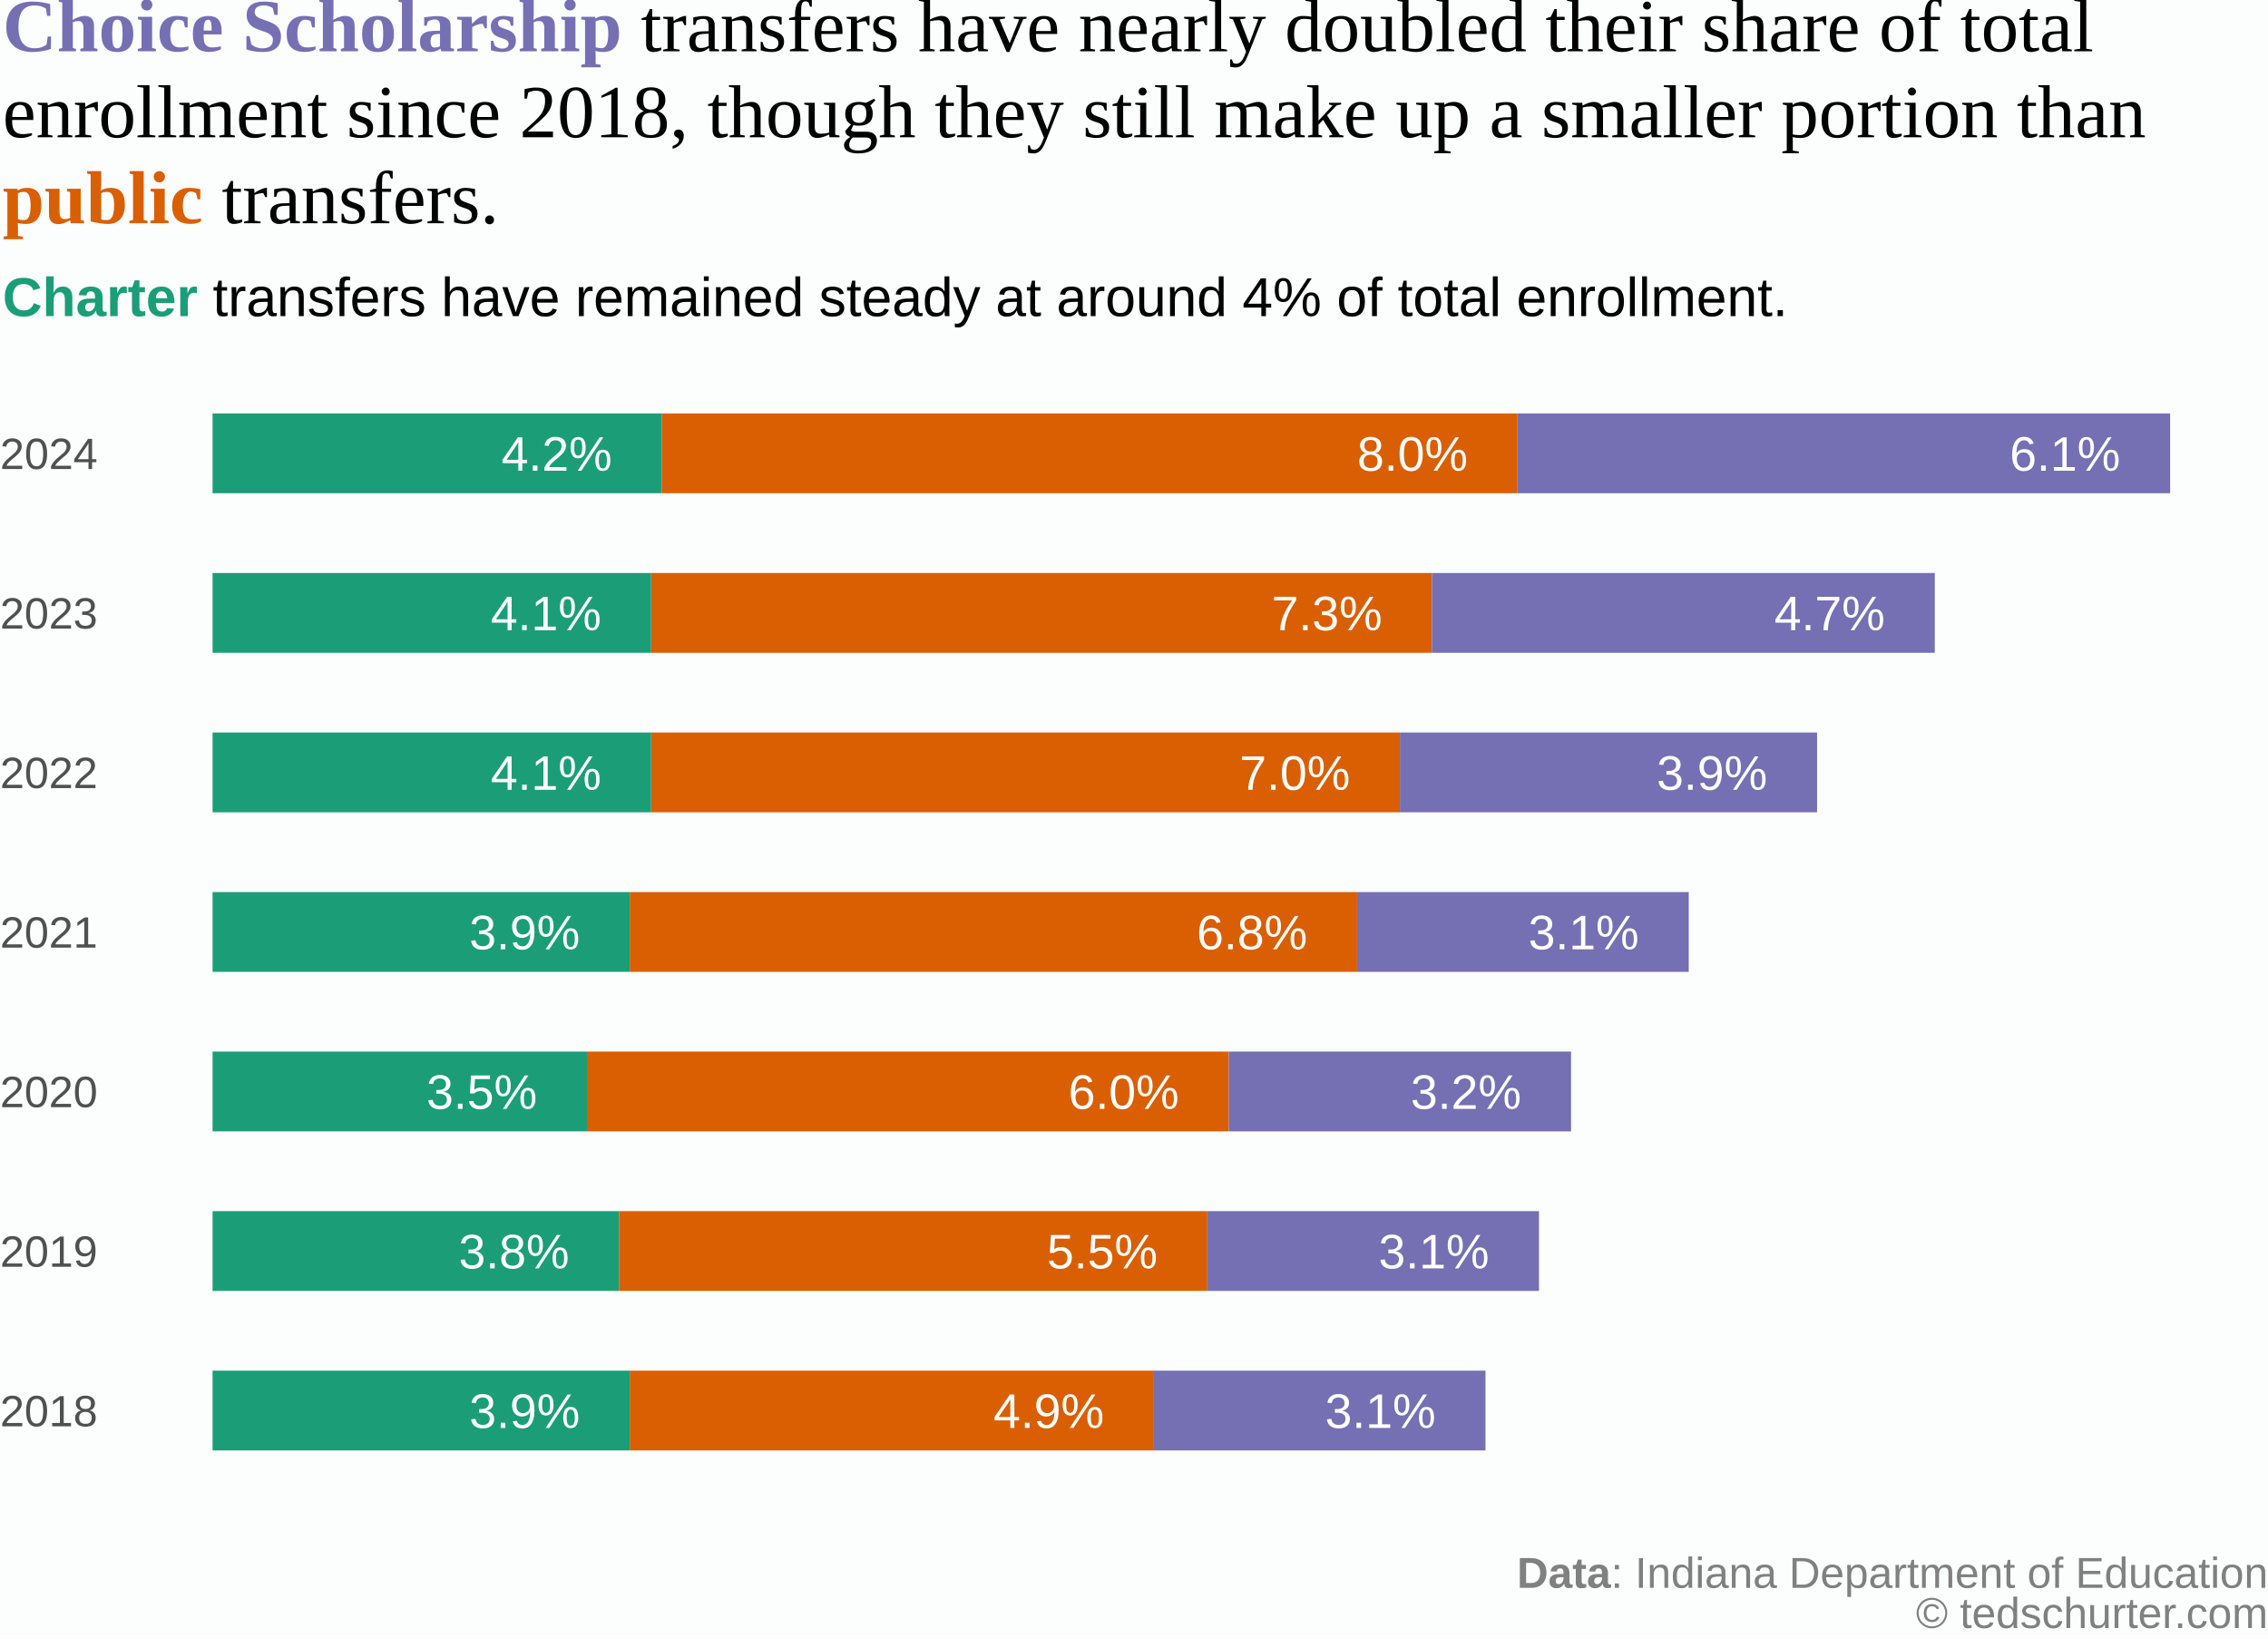
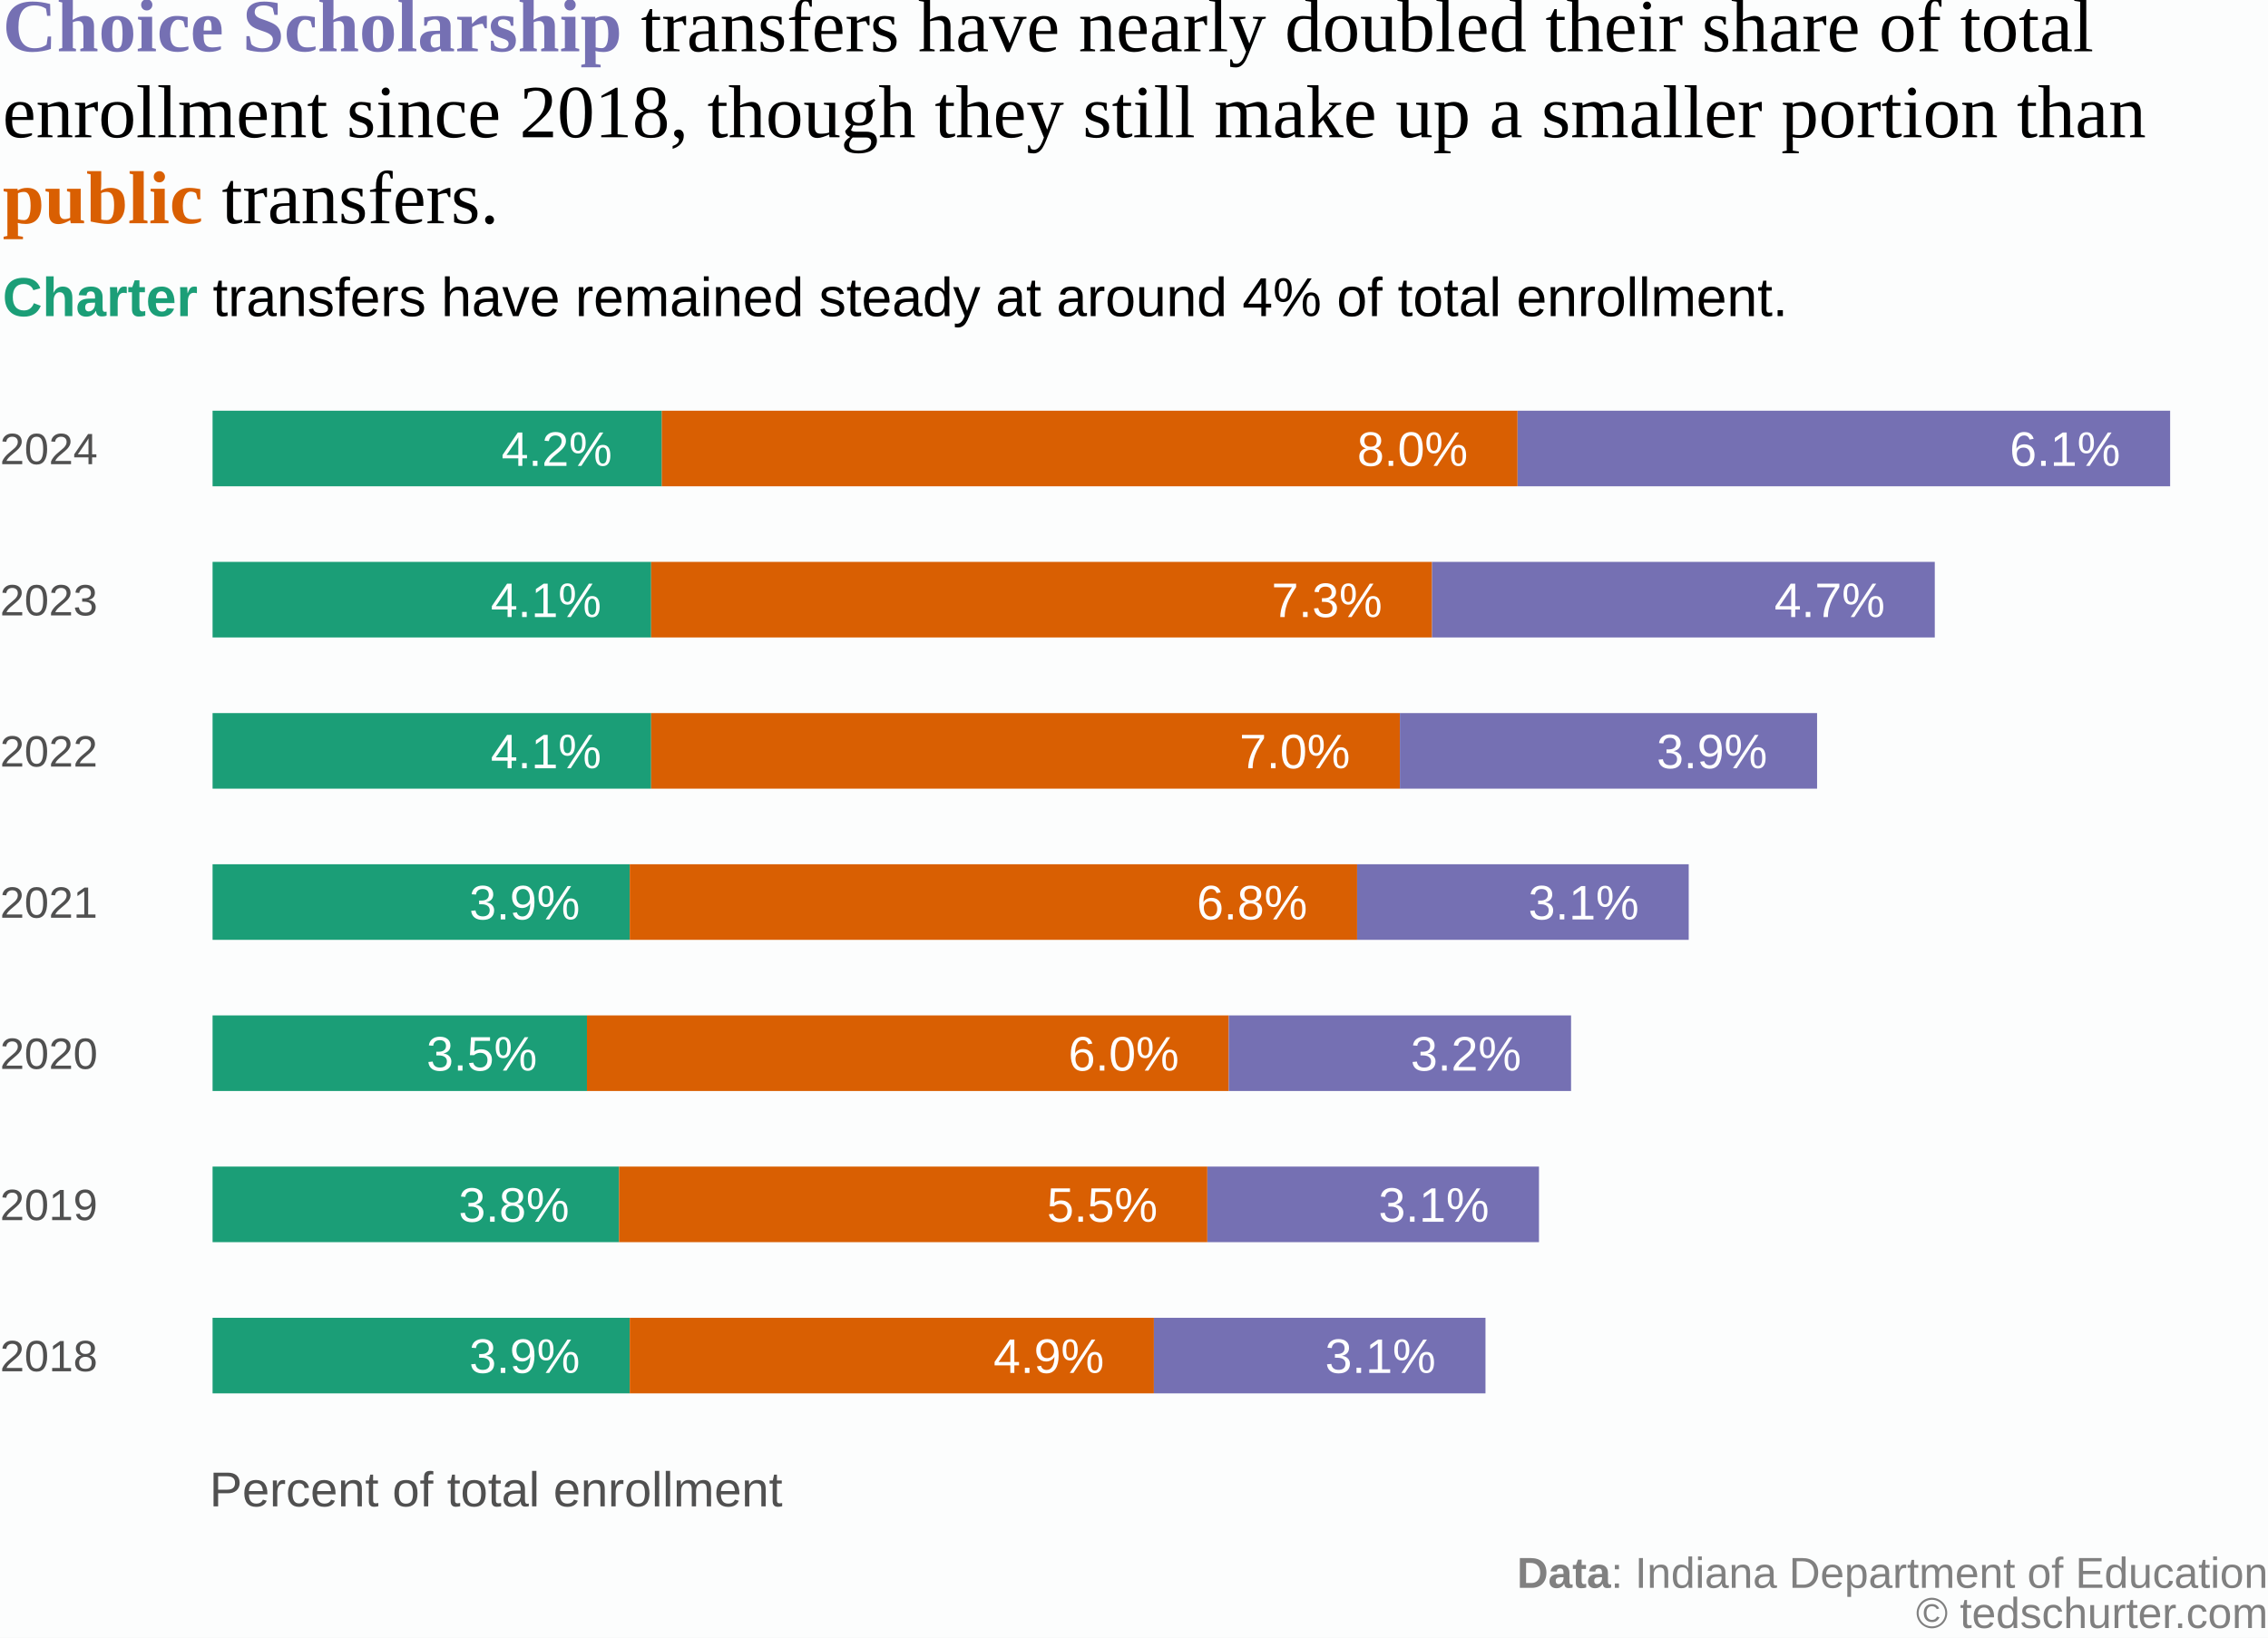
<svg xmlns="http://www.w3.org/2000/svg" class="svglite" width="432.00pt" height="312.00pt" viewBox="0 0 432.00 312.00">
  <defs>
    <style type="text/css">
    .svglite line, .svglite polyline, .svglite polygon, .svglite path, .svglite rect, .svglite circle {
      fill: none;
      stroke: #000000;
      stroke-linecap: round;
      stroke-linejoin: round;
      stroke-miterlimit: 10.00;
    }
    .svglite text {
      white-space: pre;
    }
  </style>
  </defs>
  <rect width="100%" height="100%" style="stroke: none; fill: #FCFDFD;" />
  <defs>
    <clipPath id="cpMC4wMHw0MzIuMDB8MC4wMHwzMTIuMDA=">
      <rect x="0.00" y="0.00" width="432.00" height="312.00" />
    </clipPath>
  </defs>
  <g clip-path="url(#cpMC4wMHw0MzIuMDB8MC4wMHwzMTIuMDA=)">
    <rect x="0.00" y="0.00" width="432.00" height="312.00" style="stroke-width: 1.07; stroke: none; fill: #FCFDFD;" />
  </g>
  <defs>
-     <clipPath id="cpMjEuODR8NDMyLjAwfDY4Ljg5fDI4Ni4yMg==">
-       <rect x="21.84" y="68.89" width="410.16" height="217.33" />
+     <clipPath id="cpMjEuODR8NDMyLjAwfDY4Ljg5fDI3NC44Mw==">
+       <rect x="21.84" y="68.89" width="410.16" height="205.94" />
    </clipPath>
  </defs>
-   <g clip-path="url(#cpMjEuODR8NDMyLjAwfDY4Ljg5fDI4Ni4yMg==)">
-     <rect x="21.84" y="68.89" width="410.16" height="217.33" style="stroke-width: 1.07; stroke: none; fill: #FCFDFD;" />
-     <rect x="40.49" y="78.77" width="85.58" height="15.20" style="stroke-width: 1.07; stroke: none; stroke-linecap: butt; stroke-linejoin: miter; fill: #1B9E77;" />
-     <rect x="126.06" y="78.77" width="163.00" height="15.20" style="stroke-width: 1.07; stroke: none; stroke-linecap: butt; stroke-linejoin: miter; fill: #D95F02;" />
-     <rect x="289.07" y="78.77" width="124.29" height="15.20" style="stroke-width: 1.07; stroke: none; stroke-linecap: butt; stroke-linejoin: miter; fill: #7570B3;" />
-     <rect x="40.49" y="109.17" width="83.54" height="15.20" style="stroke-width: 1.07; stroke: none; stroke-linecap: butt; stroke-linejoin: miter; fill: #1B9E77;" />
-     <rect x="124.03" y="109.17" width="148.74" height="15.20" style="stroke-width: 1.07; stroke: none; stroke-linecap: butt; stroke-linejoin: miter; fill: #D95F02;" />
-     <rect x="272.77" y="109.17" width="95.76" height="15.20" style="stroke-width: 1.07; stroke: none; stroke-linecap: butt; stroke-linejoin: miter; fill: #7570B3;" />
-     <rect x="40.49" y="139.56" width="83.54" height="15.20" style="stroke-width: 1.07; stroke: none; stroke-linecap: butt; stroke-linejoin: miter; fill: #1B9E77;" />
-     <rect x="124.03" y="139.56" width="142.63" height="15.20" style="stroke-width: 1.07; stroke: none; stroke-linecap: butt; stroke-linejoin: miter; fill: #D95F02;" />
-     <rect x="266.65" y="139.56" width="79.46" height="15.20" style="stroke-width: 1.07; stroke: none; stroke-linecap: butt; stroke-linejoin: miter; fill: #7570B3;" />
-     <rect x="40.49" y="169.96" width="79.46" height="15.20" style="stroke-width: 1.07; stroke: none; stroke-linecap: butt; stroke-linejoin: miter; fill: #1B9E77;" />
-     <rect x="119.95" y="169.96" width="138.55" height="15.20" style="stroke-width: 1.07; stroke: none; stroke-linecap: butt; stroke-linejoin: miter; fill: #D95F02;" />
-     <rect x="258.50" y="169.96" width="63.16" height="15.20" style="stroke-width: 1.07; stroke: none; stroke-linecap: butt; stroke-linejoin: miter; fill: #7570B3;" />
-     <rect x="40.49" y="200.35" width="71.31" height="15.20" style="stroke-width: 1.07; stroke: none; stroke-linecap: butt; stroke-linejoin: miter; fill: #1B9E77;" />
-     <rect x="111.80" y="200.35" width="122.25" height="15.20" style="stroke-width: 1.07; stroke: none; stroke-linecap: butt; stroke-linejoin: miter; fill: #D95F02;" />
-     <rect x="234.05" y="200.35" width="65.20" height="15.20" style="stroke-width: 1.07; stroke: none; stroke-linecap: butt; stroke-linejoin: miter; fill: #7570B3;" />
-     <rect x="40.49" y="230.75" width="77.43" height="15.20" style="stroke-width: 1.07; stroke: none; stroke-linecap: butt; stroke-linejoin: miter; fill: #1B9E77;" />
-     <rect x="117.91" y="230.75" width="112.06" height="15.20" style="stroke-width: 1.07; stroke: none; stroke-linecap: butt; stroke-linejoin: miter; fill: #D95F02;" />
-     <rect x="229.98" y="230.75" width="63.16" height="15.20" style="stroke-width: 1.07; stroke: none; stroke-linecap: butt; stroke-linejoin: miter; fill: #7570B3;" />
-     <rect x="40.49" y="261.14" width="79.46" height="15.20" style="stroke-width: 1.07; stroke: none; stroke-linecap: butt; stroke-linejoin: miter; fill: #1B9E77;" />
-     <rect x="119.95" y="261.14" width="99.84" height="15.20" style="stroke-width: 1.07; stroke: none; stroke-linecap: butt; stroke-linejoin: miter; fill: #D95F02;" />
-     <rect x="219.79" y="261.14" width="63.16" height="15.20" style="stroke-width: 1.07; stroke: none; stroke-linecap: butt; stroke-linejoin: miter; fill: #7570B3;" />
-     <text x="116.59" y="89.68" text-anchor="end" style="font-size: 9.25px;fill: #FFFFFF; font-family: &quot;Arial&quot;;" textLength="21.06px" lengthAdjust="spacingAndGlyphs">4.2%</text>
-     <text x="279.59" y="89.68" text-anchor="end" style="font-size: 9.25px;fill: #FFFFFF; font-family: &quot;Arial&quot;;" textLength="21.06px" lengthAdjust="spacingAndGlyphs">8.0%</text>
-     <text x="403.88" y="89.68" text-anchor="end" style="font-size: 9.25px;fill: #FFFFFF; font-family: &quot;Arial&quot;;" textLength="21.06px" lengthAdjust="spacingAndGlyphs">6.1%</text>
-     <text x="114.55" y="120.07" text-anchor="end" style="font-size: 9.25px;fill: #FFFFFF; font-family: &quot;Arial&quot;;" textLength="21.06px" lengthAdjust="spacingAndGlyphs">4.1%</text>
-     <text x="263.29" y="120.07" text-anchor="end" style="font-size: 9.25px;fill: #FFFFFF; font-family: &quot;Arial&quot;;" textLength="21.06px" lengthAdjust="spacingAndGlyphs">7.3%</text>
-     <text x="359.05" y="120.07" text-anchor="end" style="font-size: 9.25px;fill: #FFFFFF; font-family: &quot;Arial&quot;;" textLength="21.06px" lengthAdjust="spacingAndGlyphs">4.7%</text>
-     <text x="114.55" y="150.47" text-anchor="end" style="font-size: 9.25px;fill: #FFFFFF; font-family: &quot;Arial&quot;;" textLength="21.06px" lengthAdjust="spacingAndGlyphs">4.1%</text>
-     <text x="257.18" y="150.47" text-anchor="end" style="font-size: 9.25px;fill: #FFFFFF; font-family: &quot;Arial&quot;;" textLength="21.06px" lengthAdjust="spacingAndGlyphs">7.0%</text>
-     <text x="336.64" y="150.47" text-anchor="end" style="font-size: 9.25px;fill: #FFFFFF; font-family: &quot;Arial&quot;;" textLength="21.06px" lengthAdjust="spacingAndGlyphs">3.9%</text>
-     <text x="110.47" y="180.86" text-anchor="end" style="font-size: 9.25px;fill: #FFFFFF; font-family: &quot;Arial&quot;;" textLength="21.06px" lengthAdjust="spacingAndGlyphs">3.9%</text>
-     <text x="249.03" y="180.86" text-anchor="end" style="font-size: 9.25px;fill: #FFFFFF; font-family: &quot;Arial&quot;;" textLength="21.06px" lengthAdjust="spacingAndGlyphs">6.8%</text>
-     <text x="312.19" y="180.86" text-anchor="end" style="font-size: 9.25px;fill: #FFFFFF; font-family: &quot;Arial&quot;;" textLength="21.06px" lengthAdjust="spacingAndGlyphs">3.1%</text>
-     <text x="102.32" y="211.26" text-anchor="end" style="font-size: 9.25px;fill: #FFFFFF; font-family: &quot;Arial&quot;;" textLength="21.06px" lengthAdjust="spacingAndGlyphs">3.5%</text>
-     <text x="224.58" y="211.26" text-anchor="end" style="font-size: 9.25px;fill: #FFFFFF; font-family: &quot;Arial&quot;;" textLength="21.06px" lengthAdjust="spacingAndGlyphs">6.0%</text>
-     <text x="289.78" y="211.26" text-anchor="end" style="font-size: 9.25px;fill: #FFFFFF; font-family: &quot;Arial&quot;;" textLength="21.06px" lengthAdjust="spacingAndGlyphs">3.2%</text>
-     <text x="108.44" y="241.66" text-anchor="end" style="font-size: 9.25px;fill: #FFFFFF; font-family: &quot;Arial&quot;;" textLength="21.06px" lengthAdjust="spacingAndGlyphs">3.8%</text>
-     <text x="220.50" y="241.66" text-anchor="end" style="font-size: 9.25px;fill: #FFFFFF; font-family: &quot;Arial&quot;;" textLength="21.06px" lengthAdjust="spacingAndGlyphs">5.5%</text>
-     <text x="283.66" y="241.66" text-anchor="end" style="font-size: 9.25px;fill: #FFFFFF; font-family: &quot;Arial&quot;;" textLength="21.06px" lengthAdjust="spacingAndGlyphs">3.1%</text>
-     <text x="110.47" y="272.05" text-anchor="end" style="font-size: 9.25px;fill: #FFFFFF; font-family: &quot;Arial&quot;;" textLength="21.06px" lengthAdjust="spacingAndGlyphs">3.9%</text>
-     <text x="210.31" y="272.05" text-anchor="end" style="font-size: 9.25px;fill: #FFFFFF; font-family: &quot;Arial&quot;;" textLength="21.06px" lengthAdjust="spacingAndGlyphs">4.9%</text>
-     <text x="273.48" y="272.05" text-anchor="end" style="font-size: 9.25px;fill: #FFFFFF; font-family: &quot;Arial&quot;;" textLength="21.06px" lengthAdjust="spacingAndGlyphs">3.1%</text>
+   <g clip-path="url(#cpMjEuODR8NDMyLjAwfDY4Ljg5fDI3NC44Mw==)">
+     <rect x="21.84" y="68.89" width="410.16" height="205.94" style="stroke-width: 1.07; stroke: none; fill: #FCFDFD;" />
+     <rect x="40.49" y="78.25" width="85.58" height="14.40" style="stroke-width: 1.07; stroke: none; stroke-linecap: butt; stroke-linejoin: miter; fill: #1B9E77;" />
+     <rect x="126.06" y="78.25" width="163.00" height="14.40" style="stroke-width: 1.07; stroke: none; stroke-linecap: butt; stroke-linejoin: miter; fill: #D95F02;" />
+     <rect x="289.07" y="78.25" width="124.29" height="14.40" style="stroke-width: 1.07; stroke: none; stroke-linecap: butt; stroke-linejoin: miter; fill: #7570B3;" />
+     <rect x="40.49" y="107.05" width="83.54" height="14.40" style="stroke-width: 1.07; stroke: none; stroke-linecap: butt; stroke-linejoin: miter; fill: #1B9E77;" />
+     <rect x="124.03" y="107.05" width="148.74" height="14.40" style="stroke-width: 1.07; stroke: none; stroke-linecap: butt; stroke-linejoin: miter; fill: #D95F02;" />
+     <rect x="272.77" y="107.05" width="95.76" height="14.40" style="stroke-width: 1.07; stroke: none; stroke-linecap: butt; stroke-linejoin: miter; fill: #7570B3;" />
+     <rect x="40.49" y="135.86" width="83.54" height="14.40" style="stroke-width: 1.07; stroke: none; stroke-linecap: butt; stroke-linejoin: miter; fill: #1B9E77;" />
+     <rect x="124.03" y="135.86" width="142.63" height="14.40" style="stroke-width: 1.07; stroke: none; stroke-linecap: butt; stroke-linejoin: miter; fill: #D95F02;" />
+     <rect x="266.65" y="135.86" width="79.46" height="14.40" style="stroke-width: 1.07; stroke: none; stroke-linecap: butt; stroke-linejoin: miter; fill: #7570B3;" />
+     <rect x="40.49" y="164.66" width="79.46" height="14.40" style="stroke-width: 1.07; stroke: none; stroke-linecap: butt; stroke-linejoin: miter; fill: #1B9E77;" />
+     <rect x="119.95" y="164.66" width="138.55" height="14.40" style="stroke-width: 1.07; stroke: none; stroke-linecap: butt; stroke-linejoin: miter; fill: #D95F02;" />
+     <rect x="258.50" y="164.66" width="63.16" height="14.40" style="stroke-width: 1.07; stroke: none; stroke-linecap: butt; stroke-linejoin: miter; fill: #7570B3;" />
+     <rect x="40.49" y="193.46" width="71.31" height="14.40" style="stroke-width: 1.07; stroke: none; stroke-linecap: butt; stroke-linejoin: miter; fill: #1B9E77;" />
+     <rect x="111.80" y="193.46" width="122.25" height="14.40" style="stroke-width: 1.07; stroke: none; stroke-linecap: butt; stroke-linejoin: miter; fill: #D95F02;" />
+     <rect x="234.05" y="193.46" width="65.20" height="14.40" style="stroke-width: 1.07; stroke: none; stroke-linecap: butt; stroke-linejoin: miter; fill: #7570B3;" />
+     <rect x="40.49" y="222.26" width="77.43" height="14.40" style="stroke-width: 1.07; stroke: none; stroke-linecap: butt; stroke-linejoin: miter; fill: #1B9E77;" />
+     <rect x="117.91" y="222.26" width="112.06" height="14.40" style="stroke-width: 1.07; stroke: none; stroke-linecap: butt; stroke-linejoin: miter; fill: #D95F02;" />
+     <rect x="229.98" y="222.26" width="63.16" height="14.40" style="stroke-width: 1.07; stroke: none; stroke-linecap: butt; stroke-linejoin: miter; fill: #7570B3;" />
+     <rect x="40.49" y="251.07" width="79.46" height="14.40" style="stroke-width: 1.07; stroke: none; stroke-linecap: butt; stroke-linejoin: miter; fill: #1B9E77;" />
+     <rect x="119.95" y="251.07" width="99.84" height="14.40" style="stroke-width: 1.07; stroke: none; stroke-linecap: butt; stroke-linejoin: miter; fill: #D95F02;" />
+     <rect x="219.79" y="251.07" width="63.16" height="14.40" style="stroke-width: 1.07; stroke: none; stroke-linecap: butt; stroke-linejoin: miter; fill: #7570B3;" />
+     <text x="116.59" y="88.76" text-anchor="end" style="font-size: 9.25px;fill: #FFFFFF; font-family: &quot;Arial&quot;;" textLength="21.06px" lengthAdjust="spacingAndGlyphs">4.2%</text>
+     <text x="279.59" y="88.76" text-anchor="end" style="font-size: 9.25px;fill: #FFFFFF; font-family: &quot;Arial&quot;;" textLength="21.06px" lengthAdjust="spacingAndGlyphs">8.0%</text>
+     <text x="403.88" y="88.76" text-anchor="end" style="font-size: 9.25px;fill: #FFFFFF; font-family: &quot;Arial&quot;;" textLength="21.06px" lengthAdjust="spacingAndGlyphs">6.1%</text>
+     <text x="114.55" y="117.56" text-anchor="end" style="font-size: 9.25px;fill: #FFFFFF; font-family: &quot;Arial&quot;;" textLength="21.06px" lengthAdjust="spacingAndGlyphs">4.1%</text>
+     <text x="263.29" y="117.56" text-anchor="end" style="font-size: 9.25px;fill: #FFFFFF; font-family: &quot;Arial&quot;;" textLength="21.06px" lengthAdjust="spacingAndGlyphs">7.3%</text>
+     <text x="359.05" y="117.56" text-anchor="end" style="font-size: 9.25px;fill: #FFFFFF; font-family: &quot;Arial&quot;;" textLength="21.06px" lengthAdjust="spacingAndGlyphs">4.7%</text>
+     <text x="114.55" y="146.37" text-anchor="end" style="font-size: 9.25px;fill: #FFFFFF; font-family: &quot;Arial&quot;;" textLength="21.06px" lengthAdjust="spacingAndGlyphs">4.1%</text>
+     <text x="257.18" y="146.37" text-anchor="end" style="font-size: 9.25px;fill: #FFFFFF; font-family: &quot;Arial&quot;;" textLength="21.06px" lengthAdjust="spacingAndGlyphs">7.0%</text>
+     <text x="336.64" y="146.37" text-anchor="end" style="font-size: 9.25px;fill: #FFFFFF; font-family: &quot;Arial&quot;;" textLength="21.06px" lengthAdjust="spacingAndGlyphs">3.9%</text>
+     <text x="110.47" y="175.17" text-anchor="end" style="font-size: 9.25px;fill: #FFFFFF; font-family: &quot;Arial&quot;;" textLength="21.06px" lengthAdjust="spacingAndGlyphs">3.9%</text>
+     <text x="249.03" y="175.17" text-anchor="end" style="font-size: 9.25px;fill: #FFFFFF; font-family: &quot;Arial&quot;;" textLength="21.06px" lengthAdjust="spacingAndGlyphs">6.8%</text>
+     <text x="312.19" y="175.17" text-anchor="end" style="font-size: 9.25px;fill: #FFFFFF; font-family: &quot;Arial&quot;;" textLength="21.06px" lengthAdjust="spacingAndGlyphs">3.1%</text>
+     <text x="102.32" y="203.97" text-anchor="end" style="font-size: 9.25px;fill: #FFFFFF; font-family: &quot;Arial&quot;;" textLength="21.06px" lengthAdjust="spacingAndGlyphs">3.5%</text>
+     <text x="224.58" y="203.97" text-anchor="end" style="font-size: 9.25px;fill: #FFFFFF; font-family: &quot;Arial&quot;;" textLength="21.06px" lengthAdjust="spacingAndGlyphs">6.0%</text>
+     <text x="289.78" y="203.97" text-anchor="end" style="font-size: 9.25px;fill: #FFFFFF; font-family: &quot;Arial&quot;;" textLength="21.06px" lengthAdjust="spacingAndGlyphs">3.2%</text>
+     <text x="108.44" y="232.77" text-anchor="end" style="font-size: 9.25px;fill: #FFFFFF; font-family: &quot;Arial&quot;;" textLength="21.06px" lengthAdjust="spacingAndGlyphs">3.8%</text>
+     <text x="220.50" y="232.77" text-anchor="end" style="font-size: 9.25px;fill: #FFFFFF; font-family: &quot;Arial&quot;;" textLength="21.06px" lengthAdjust="spacingAndGlyphs">5.5%</text>
+     <text x="283.66" y="232.77" text-anchor="end" style="font-size: 9.25px;fill: #FFFFFF; font-family: &quot;Arial&quot;;" textLength="21.06px" lengthAdjust="spacingAndGlyphs">3.1%</text>
+     <text x="110.47" y="261.57" text-anchor="end" style="font-size: 9.25px;fill: #FFFFFF; font-family: &quot;Arial&quot;;" textLength="21.06px" lengthAdjust="spacingAndGlyphs">3.9%</text>
+     <text x="210.31" y="261.57" text-anchor="end" style="font-size: 9.25px;fill: #FFFFFF; font-family: &quot;Arial&quot;;" textLength="21.06px" lengthAdjust="spacingAndGlyphs">4.9%</text>
+     <text x="273.48" y="261.57" text-anchor="end" style="font-size: 9.25px;fill: #FFFFFF; font-family: &quot;Arial&quot;;" textLength="21.06px" lengthAdjust="spacingAndGlyphs">3.1%</text>
  </g>
  <g clip-path="url(#cpMC4wMHw0MzIuMDB8MC4wMHwzMTIuMDA=)">
-     <text x="9.30" y="271.74" text-anchor="middle" style="font-size: 8.36px;fill: #505050; font-family: &quot;Arial&quot;;" textLength="18.60px" lengthAdjust="spacingAndGlyphs">2018</text>
-     <text x="9.30" y="241.34" text-anchor="middle" style="font-size: 8.36px;fill: #505050; font-family: &quot;Arial&quot;;" textLength="18.60px" lengthAdjust="spacingAndGlyphs">2019</text>
-     <text x="9.30" y="210.94" text-anchor="middle" style="font-size: 8.36px;fill: #505050; font-family: &quot;Arial&quot;;" textLength="18.60px" lengthAdjust="spacingAndGlyphs">2020</text>
-     <text x="9.30" y="180.55" text-anchor="middle" style="font-size: 8.36px;fill: #505050; font-family: &quot;Arial&quot;;" textLength="18.60px" lengthAdjust="spacingAndGlyphs">2021</text>
-     <text x="9.30" y="150.15" text-anchor="middle" style="font-size: 8.36px;fill: #505050; font-family: &quot;Arial&quot;;" textLength="18.60px" lengthAdjust="spacingAndGlyphs">2022</text>
-     <text x="9.30" y="119.76" text-anchor="middle" style="font-size: 8.36px;fill: #505050; font-family: &quot;Arial&quot;;" textLength="18.60px" lengthAdjust="spacingAndGlyphs">2023</text>
-     <text x="9.30" y="89.36" text-anchor="middle" style="font-size: 8.36px;fill: #505050; font-family: &quot;Arial&quot;;" textLength="18.60px" lengthAdjust="spacingAndGlyphs">2024</text>
+     <text x="9.30" y="261.26" text-anchor="middle" style="font-size: 8.36px;fill: #505050; font-family: &quot;Arial&quot;;" textLength="18.60px" lengthAdjust="spacingAndGlyphs">2018</text>
+     <text x="9.30" y="232.46" text-anchor="middle" style="font-size: 8.36px;fill: #505050; font-family: &quot;Arial&quot;;" textLength="18.60px" lengthAdjust="spacingAndGlyphs">2019</text>
+     <text x="9.30" y="203.65" text-anchor="middle" style="font-size: 8.36px;fill: #505050; font-family: &quot;Arial&quot;;" textLength="18.60px" lengthAdjust="spacingAndGlyphs">2020</text>
+     <text x="9.30" y="174.85" text-anchor="middle" style="font-size: 8.36px;fill: #505050; font-family: &quot;Arial&quot;;" textLength="18.60px" lengthAdjust="spacingAndGlyphs">2021</text>
+     <text x="9.30" y="146.05" text-anchor="middle" style="font-size: 8.36px;fill: #505050; font-family: &quot;Arial&quot;;" textLength="18.60px" lengthAdjust="spacingAndGlyphs">2022</text>
+     <text x="9.30" y="117.25" text-anchor="middle" style="font-size: 8.36px;fill: #505050; font-family: &quot;Arial&quot;;" textLength="18.60px" lengthAdjust="spacingAndGlyphs">2023</text>
+     <text x="9.30" y="88.44" text-anchor="middle" style="font-size: 8.36px;fill: #505050; font-family: &quot;Arial&quot;;" textLength="18.60px" lengthAdjust="spacingAndGlyphs">2024</text>
+     <text x="39.91" y="287.00" style="font-size: 9.35px;fill: #505050; font-family: &quot;Arial&quot;;" textLength="109.11px" lengthAdjust="spacingAndGlyphs">Percent of total enrollment</text>
    <text x="0.50" y="60.22" style="font-size: 10.45px; font-weight: bold;fill: #1B9E77; font-family: &quot;Arial&quot;;" textLength="37.12px" lengthAdjust="spacingAndGlyphs">Charter</text>
    <text x="40.52" y="60.22" style="font-size: 10.45px; font-family: &quot;Arial&quot;;" textLength="40.61px" lengthAdjust="spacingAndGlyphs">transfers</text>
    <text x="84.03" y="60.22" style="font-size: 10.45px; font-family: &quot;Arial&quot;;" textLength="22.63px" lengthAdjust="spacingAndGlyphs">have</text>
    <text x="109.56" y="60.22" style="font-size: 10.45px; font-family: &quot;Arial&quot;;" textLength="43.51px" lengthAdjust="spacingAndGlyphs">remained</text>
    <text x="155.97" y="60.22" style="font-size: 10.45px; font-family: &quot;Arial&quot;;" textLength="30.75px" lengthAdjust="spacingAndGlyphs">steady</text>
    <text x="189.63" y="60.22" style="font-size: 10.45px; font-family: &quot;Arial&quot;;" textLength="8.70px" lengthAdjust="spacingAndGlyphs">at</text>
    <text x="201.23" y="60.22" style="font-size: 10.45px; font-family: &quot;Arial&quot;;" textLength="32.49px" lengthAdjust="spacingAndGlyphs">around</text>
    <text x="236.63" y="60.22" style="font-size: 10.45px; font-family: &quot;Arial&quot;;" textLength="15.08px" lengthAdjust="spacingAndGlyphs">4%</text>
    <text x="254.61" y="60.22" style="font-size: 10.45px; font-family: &quot;Arial&quot;;" textLength="8.70px" lengthAdjust="spacingAndGlyphs">of</text>
    <text x="266.22" y="60.22" style="font-size: 10.45px; font-family: &quot;Arial&quot;;" textLength="19.73px" lengthAdjust="spacingAndGlyphs">total</text>
    <text x="288.85" y="60.22" style="font-size: 10.45px; font-family: &quot;Arial&quot;;" textLength="51.63px" lengthAdjust="spacingAndGlyphs">enrollment.</text>
    <text x="0.50" y="9.77" style="font-size: 14.30px; font-weight: bold;fill: #7570B3; font-family: &quot;Times New Roman&quot;;" textLength="42.09px" lengthAdjust="spacingAndGlyphs">Choice</text>
    <text x="46.17" y="9.77" style="font-size: 14.30px; font-weight: bold;fill: #7570B3; font-family: &quot;Times New Roman&quot;;" textLength="72.32px" lengthAdjust="spacingAndGlyphs">Scholarship</text>
    <text x="122.07" y="9.77" style="font-size: 14.30px; font-family: &quot;Times New Roman&quot;;" textLength="49.22px" lengthAdjust="spacingAndGlyphs">transfers</text>
    <text x="174.87" y="9.77" style="font-size: 14.30px; font-family: &quot;Times New Roman&quot;;" textLength="26.99px" lengthAdjust="spacingAndGlyphs">have</text>
    <text x="205.43" y="9.77" style="font-size: 14.30px; font-family: &quot;Times New Roman&quot;;" textLength="35.72px" lengthAdjust="spacingAndGlyphs">nearly</text>
    <text x="244.73" y="9.77" style="font-size: 14.30px; font-family: &quot;Times New Roman&quot;;" textLength="46.07px" lengthAdjust="spacingAndGlyphs">doubled</text>
    <text x="294.37" y="9.77" style="font-size: 14.30px; font-family: &quot;Times New Roman&quot;;" textLength="26.20px" lengthAdjust="spacingAndGlyphs">their</text>
    <text x="324.15" y="9.77" style="font-size: 14.30px; font-family: &quot;Times New Roman&quot;;" textLength="30.16px" lengthAdjust="spacingAndGlyphs">share</text>
    <text x="357.89" y="9.77" style="font-size: 14.30px; font-family: &quot;Times New Roman&quot;;" textLength="11.91px" lengthAdjust="spacingAndGlyphs">of</text>
    <text x="373.38" y="9.77" style="font-size: 14.30px; font-family: &quot;Times New Roman&quot;;" textLength="25.42px" lengthAdjust="spacingAndGlyphs">total</text>
    <text x="0.50" y="26.15" style="font-size: 14.30px; font-family: &quot;Times New Roman&quot;;" textLength="61.94px" lengthAdjust="spacingAndGlyphs">enrollment</text>
    <text x="66.02" y="26.15" style="font-size: 14.30px; font-family: &quot;Times New Roman&quot;;" textLength="29.38px" lengthAdjust="spacingAndGlyphs">since</text>
    <text x="98.97" y="26.15" style="font-size: 14.30px; font-family: &quot;Times New Roman&quot;;" textLength="32.18px" lengthAdjust="spacingAndGlyphs">2018,</text>
    <text x="134.73" y="26.15" style="font-size: 14.30px; font-family: &quot;Times New Roman&quot;;" textLength="39.72px" lengthAdjust="spacingAndGlyphs">though</text>
    <text x="178.03" y="26.15" style="font-size: 14.30px; font-family: &quot;Times New Roman&quot;;" textLength="24.62px" lengthAdjust="spacingAndGlyphs">they</text>
    <text x="206.22" y="26.15" style="font-size: 14.30px; font-family: &quot;Times New Roman&quot;;" textLength="21.46px" lengthAdjust="spacingAndGlyphs">still</text>
    <text x="231.27" y="26.15" style="font-size: 14.30px; font-family: &quot;Times New Roman&quot;;" textLength="30.96px" lengthAdjust="spacingAndGlyphs">make</text>
    <text x="265.80" y="26.15" style="font-size: 14.30px; font-family: &quot;Times New Roman&quot;;" textLength="14.30px" lengthAdjust="spacingAndGlyphs">up</text>
    <text x="283.68" y="26.15" style="font-size: 14.30px; font-family: &quot;Times New Roman&quot;;" textLength="6.34px" lengthAdjust="spacingAndGlyphs">a</text>
    <text x="293.60" y="26.15" style="font-size: 14.30px; font-family: &quot;Times New Roman&quot;;" textLength="42.08px" lengthAdjust="spacingAndGlyphs">smaller</text>
    <text x="339.27" y="26.15" style="font-size: 14.30px; font-family: &quot;Times New Roman&quot;;" textLength="41.31px" lengthAdjust="spacingAndGlyphs">portion</text>
    <text x="384.15" y="26.15" style="font-size: 14.30px; font-family: &quot;Times New Roman&quot;;" textLength="24.62px" lengthAdjust="spacingAndGlyphs">than</text>
    <text x="0.50" y="42.53" style="font-size: 14.30px; font-weight: bold;fill: #D95F02; font-family: &quot;Times New Roman&quot;;" textLength="38.16px" lengthAdjust="spacingAndGlyphs">public</text>
    <text x="42.24" y="42.53" style="font-size: 14.30px; font-family: &quot;Times New Roman&quot;;" textLength="52.80px" lengthAdjust="spacingAndGlyphs">transfers.</text>
    <text x="288.95" y="302.52" style="font-size: 8.25px; font-weight: bold;fill: #808080; font-family: &quot;Arial&quot;;" textLength="17.88px" lengthAdjust="spacingAndGlyphs">Data</text>
    <text x="306.84" y="302.52" style="font-size: 8.25px;fill: #808080; font-family: &quot;Arial&quot;;" textLength="2.29px" lengthAdjust="spacingAndGlyphs">:</text>
    <text x="311.41" y="302.52" style="font-size: 8.25px;fill: #808080; font-family: &quot;Arial&quot;;" textLength="27.06px" lengthAdjust="spacingAndGlyphs">Indiana</text>
    <text x="340.76" y="302.52" style="font-size: 8.25px;fill: #808080; font-family: &quot;Arial&quot;;" textLength="43.10px" lengthAdjust="spacingAndGlyphs">Department</text>
    <text x="386.15" y="302.52" style="font-size: 8.25px;fill: #808080; font-family: &quot;Arial&quot;;" textLength="6.88px" lengthAdjust="spacingAndGlyphs">of</text>
    <text x="395.32" y="302.52" style="font-size: 8.25px;fill: #808080; font-family: &quot;Arial&quot;;" textLength="36.68px" lengthAdjust="spacingAndGlyphs">Education</text>
    <text x="364.95" y="310.17" style="font-size: 8.25px;fill: #808080; font-family: &quot;Arial&quot;;" textLength="6.08px" lengthAdjust="spacingAndGlyphs">©</text>
    <text x="373.31" y="310.17" style="font-size: 8.25px;fill: #808080; font-family: &quot;Arial&quot;;" textLength="58.69px" lengthAdjust="spacingAndGlyphs">tedschurter.com</text>
  </g>
</svg>
